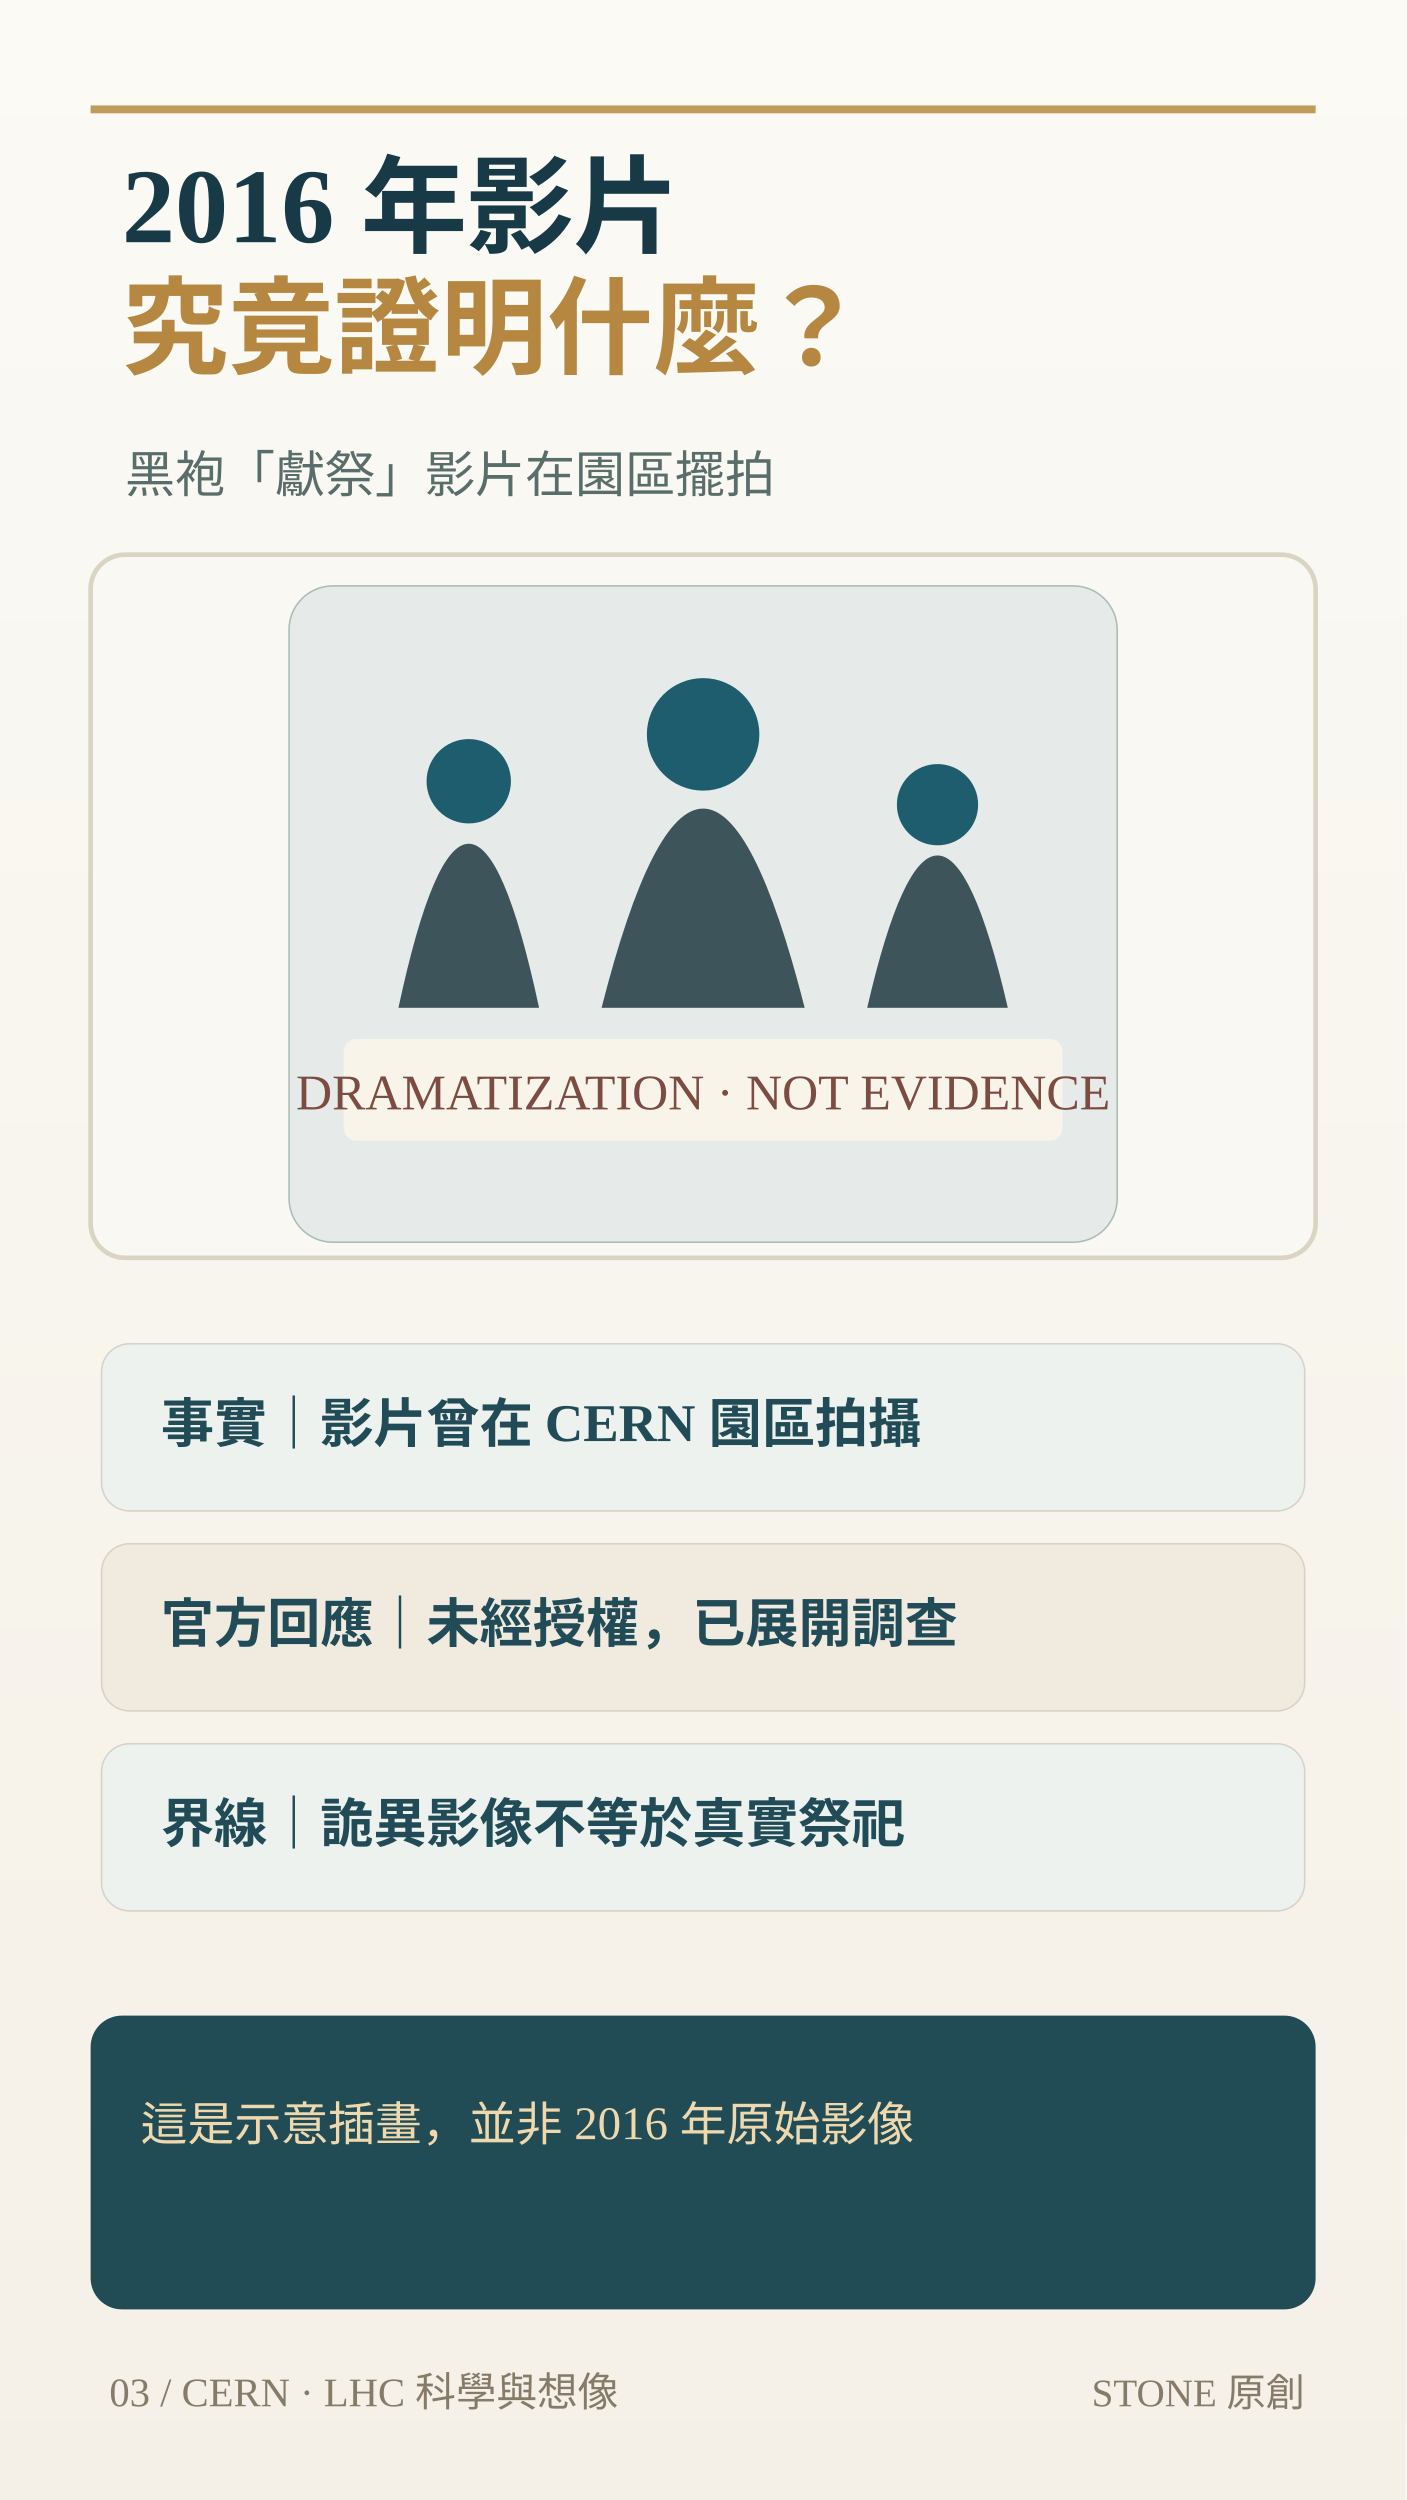
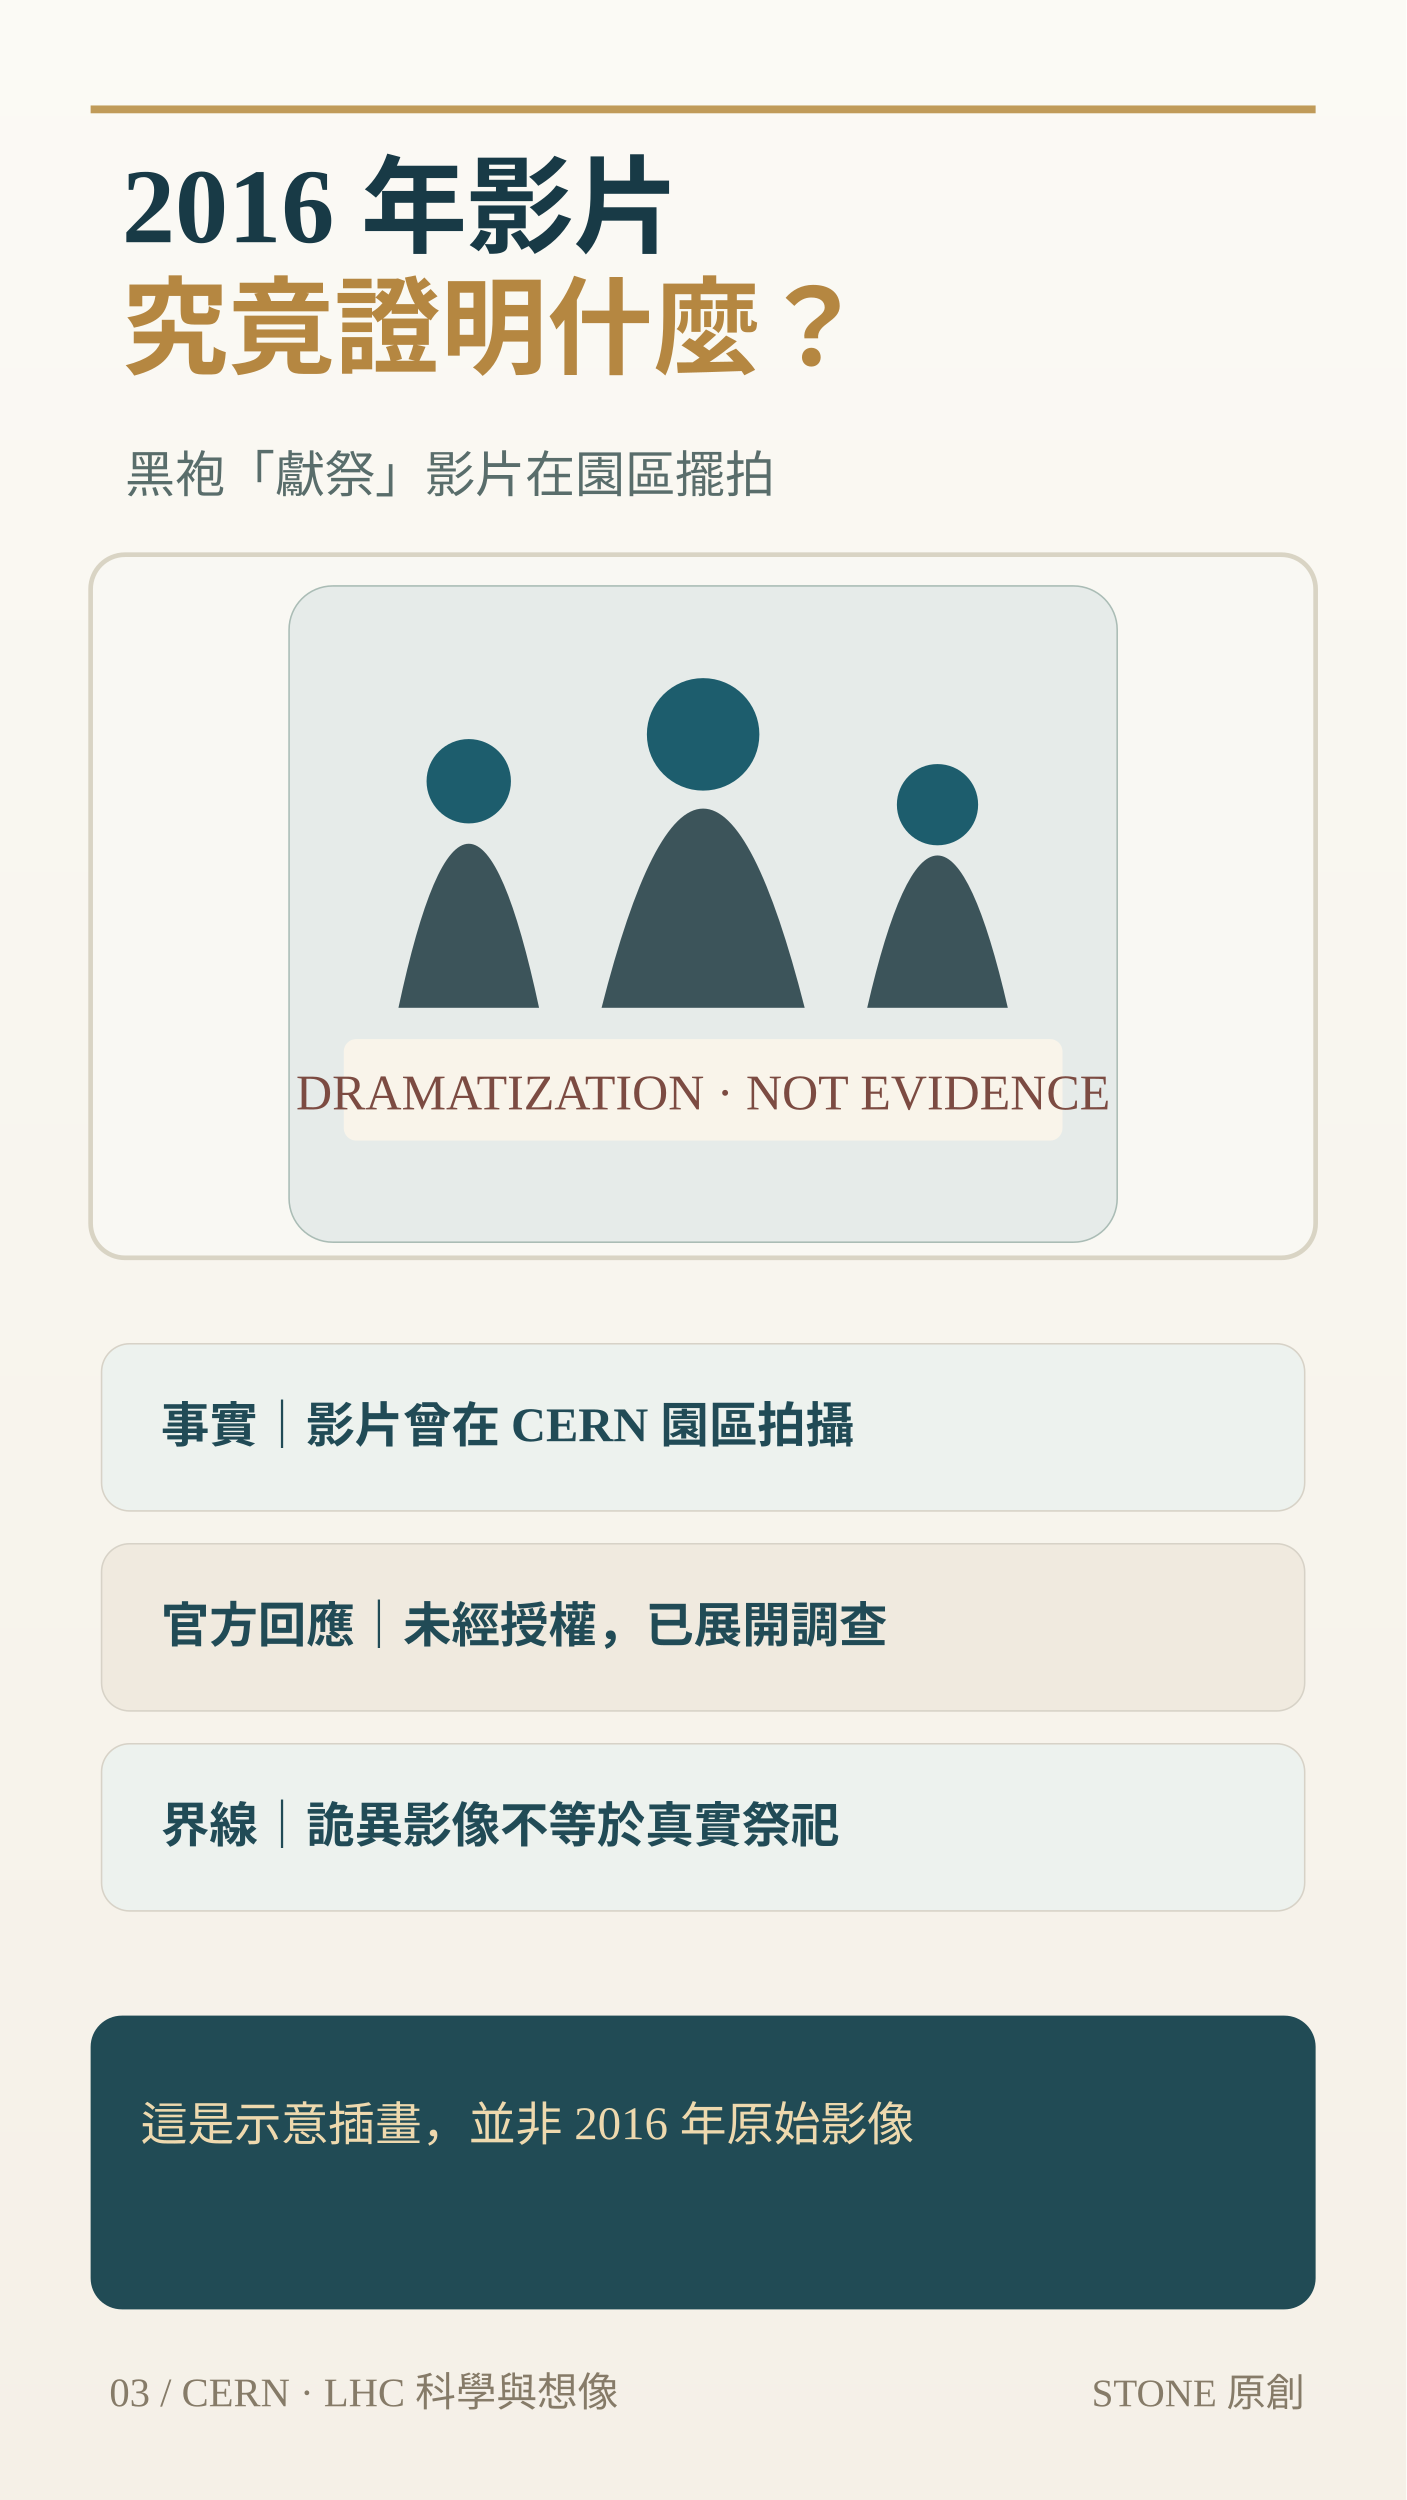
<svg xmlns="http://www.w3.org/2000/svg" viewBox="0 0 900 1600" role="img" aria-labelledby="title desc">
  <defs>
    <linearGradient id="p" x1="0" y1="0" x2="0" y2="1">
      <stop stop-color="#fbfaf5" />
      <stop offset="1" stop-color="#f5f0e7" />
    </linearGradient>
  </defs>
  <rect width="900" height="1600" fill="url(#p)" />
  <path d="M58 70H842" stroke="#c09b59" stroke-width="5" />
  <text x="78" y="155" fill="#183a46" font-size="68" font-weight="700">2016 年影片</text>
  <text x="78" y="234" fill="#b58741" font-size="68" font-weight="700">究竟證明什麼？</text>
  <text x="80" y="315" font-size="32" fill="#596d6b">黑袍「獻祭」影片在園區擺拍</text>
  <rect x="58" y="355" width="784" height="450" rx="22" fill="#f9f8f3" stroke="#d9d4c4" stroke-width="3" />
  <rect x="185" y="375" width="530" height="420" rx="28" fill="#e6ebe9" stroke="#aabcb5" />
  <path d="M255 645Q300 435 345 645Z M385 645Q450 390 515 645Z M555 645Q600 450 645 645Z" fill="#3c545a" />
  <circle cx="300" cy="500" r="27" fill="#1d5d6d" />
  <circle cx="450" cy="470" r="36" fill="#1d5d6d" />
  <circle cx="600" cy="515" r="26" fill="#1d5d6d" />
  <rect x="220" y="665" width="460" height="65" fill="#f9f4ea" rx="8" />
  <text x="450" y="710" font-size="32" text-anchor="middle" fill="#7c4b42">DRAMATIZATION · NOT EVIDENCE</text>
  <rect x="65" y="860" width="770" height="107" rx="18" fill="#edf2ee" stroke="#d7d2c7" />
-   <text x="103" y="923" fill="#214b56" font-size="34" font-weight="600">事實｜影片曾在 CERN 園區拍攝</text>
+   <text x="103" y="923" fill="#214b56" font-size="31" font-weight="600">
+     <tspan x="103" dy="0">事實｜影片曾在 CERN 園區拍攝</tspan>
+   </text>
  <rect x="65" y="988" width="770" height="107" rx="18" fill="#f0eadf" stroke="#d7d2c7" />
-   <text x="103" y="1051" fill="#214b56" font-size="34" font-weight="600">官方回應｜未經授權，已展開調查</text>
+   <text x="103" y="1051" fill="#214b56" font-size="31" font-weight="600">
+     <tspan x="103" dy="0">官方回應｜未經授權，已展開調查</tspan>
+   </text>
  <rect x="65" y="1116" width="770" height="107" rx="18" fill="#edf2ee" stroke="#d7d2c7" />
-   <text x="103" y="1179" fill="#214b56" font-size="34" font-weight="600">界線｜詭異影像不等於真實祭祀</text>
+   <text x="103" y="1179" fill="#214b56" font-size="31" font-weight="600">
+     <tspan x="103" dy="0">界線｜詭異影像不等於真實祭祀</tspan>
+   </text>
  <rect x="58" y="1290" width="784" height="188" rx="20" fill="#214b55" />
  <text x="90" y="1370" font-size="30" fill="#eed9ae">這是示意插畫，並非 2016 年原始影像</text>
  <text x="70" y="1540" font-size="26" fill="#867b68">03 / CERN · LHC 科學與想像</text>
  <text x="835" y="1540" font-size="25" fill="#867b68" text-anchor="end">STONE 原創</text>
</svg>
